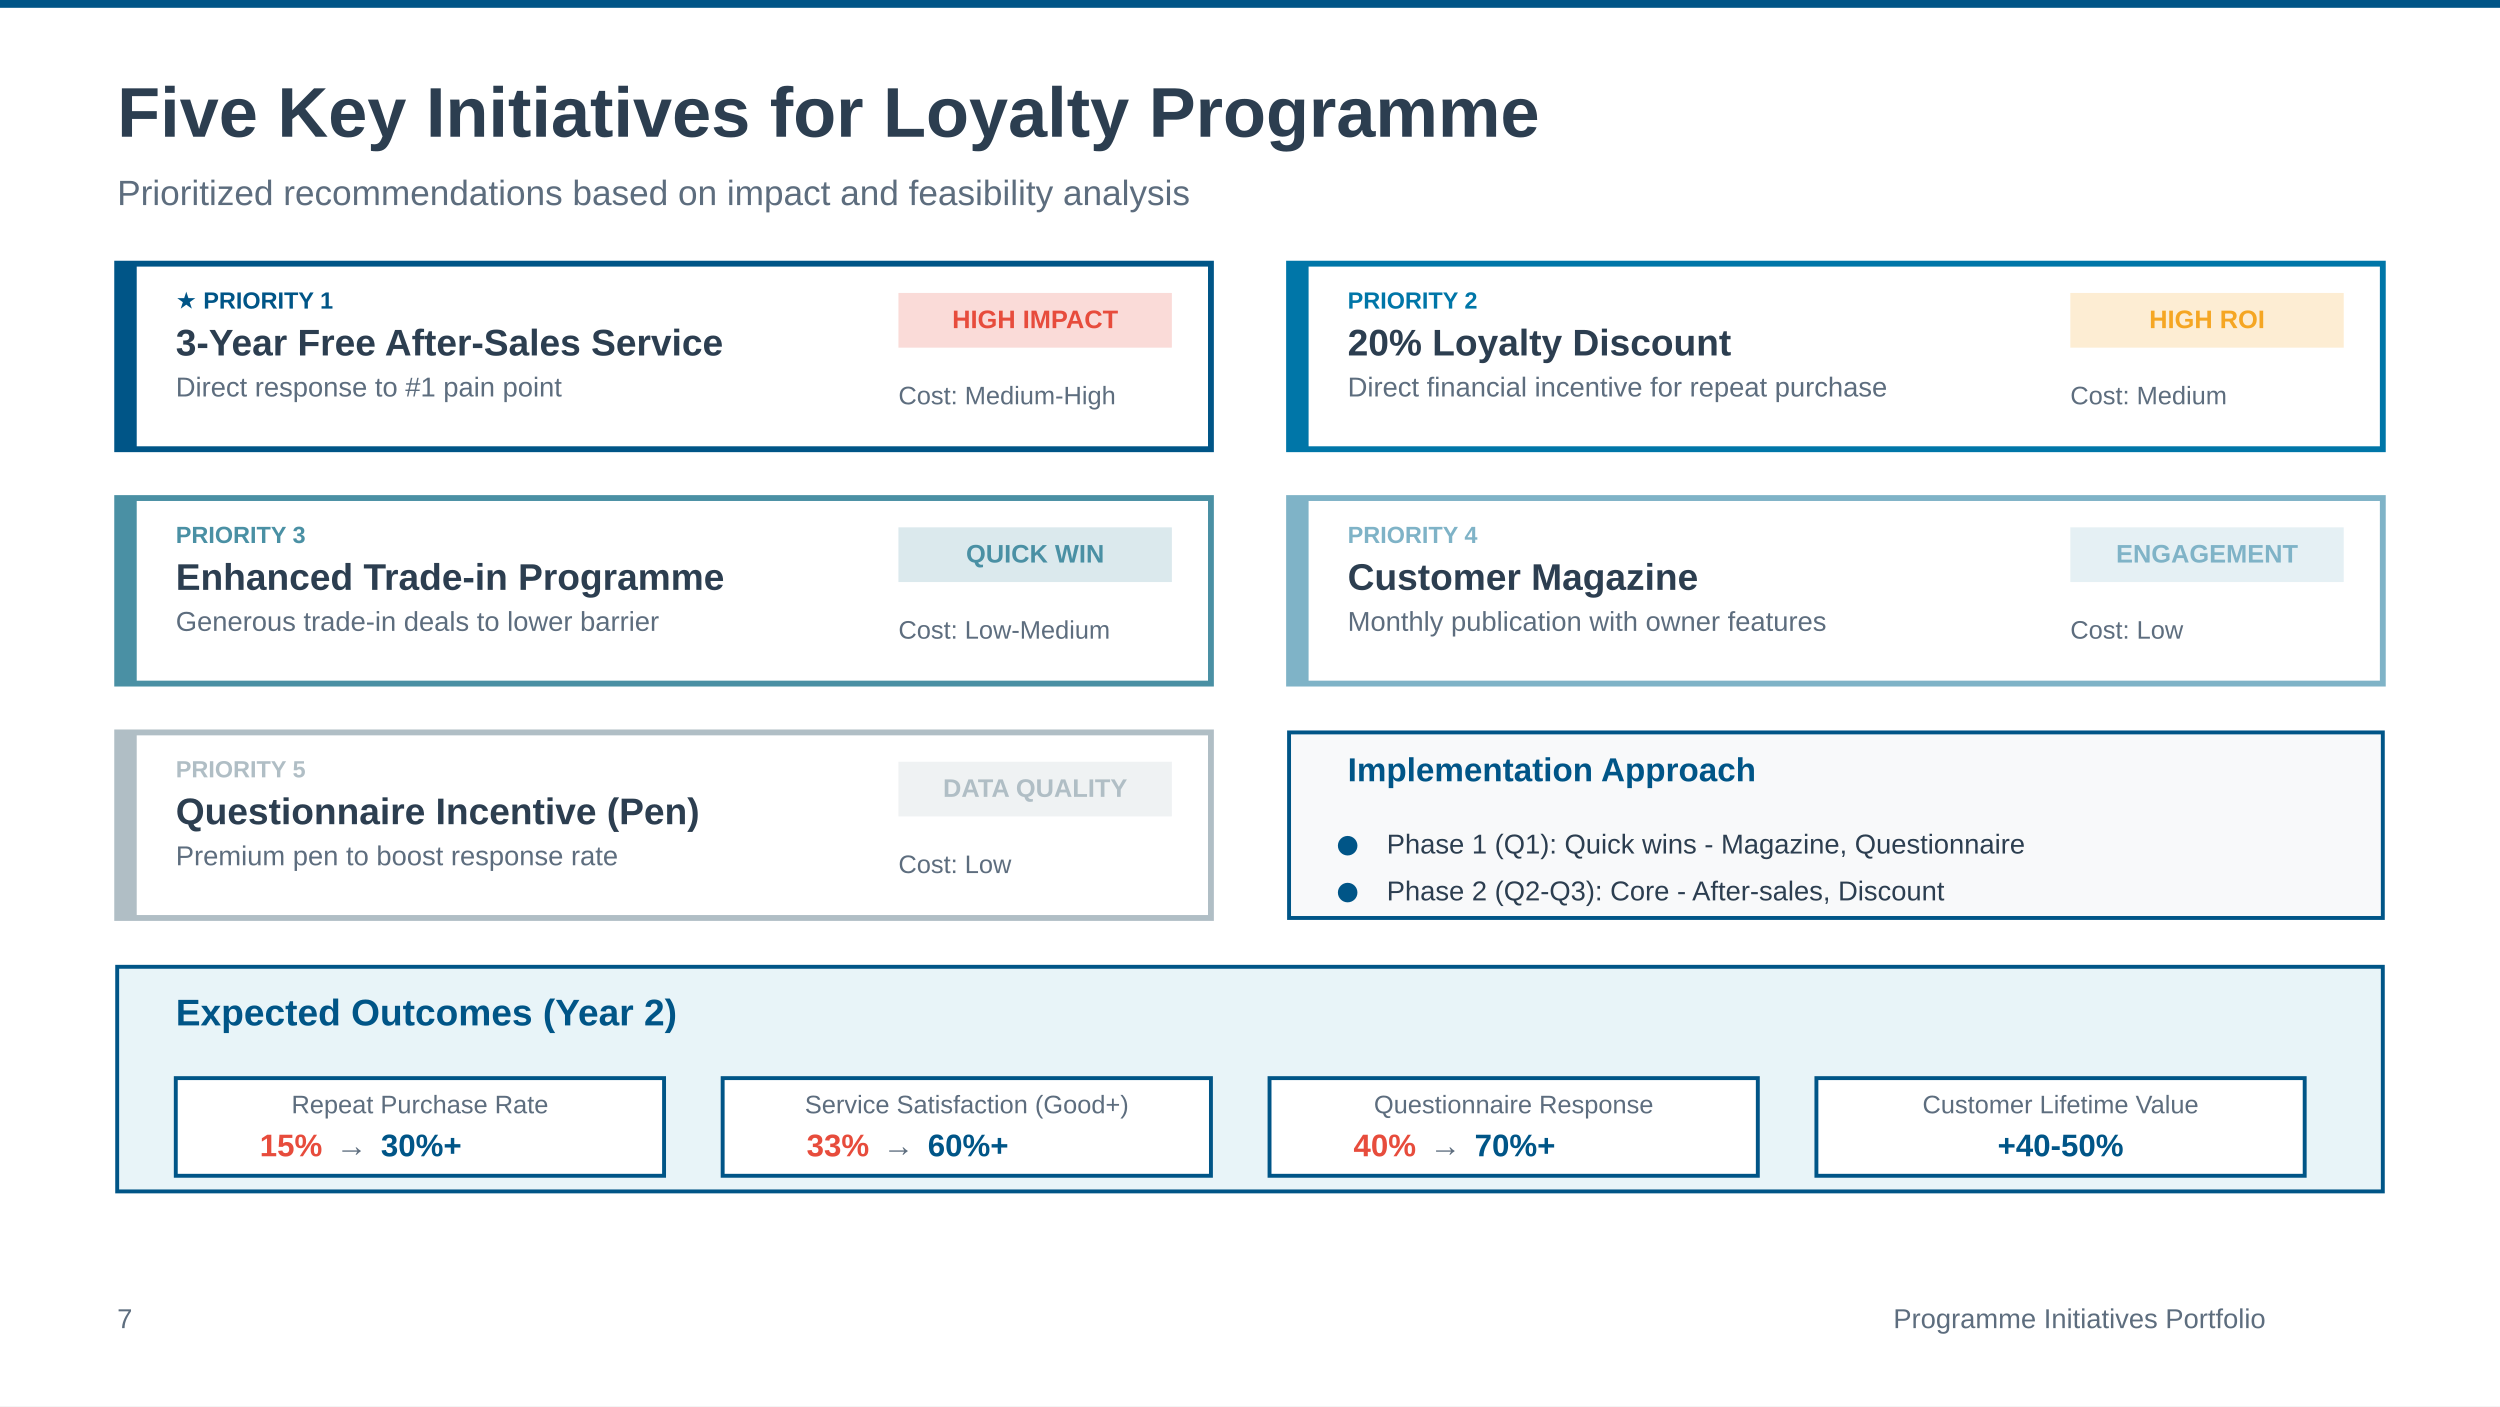
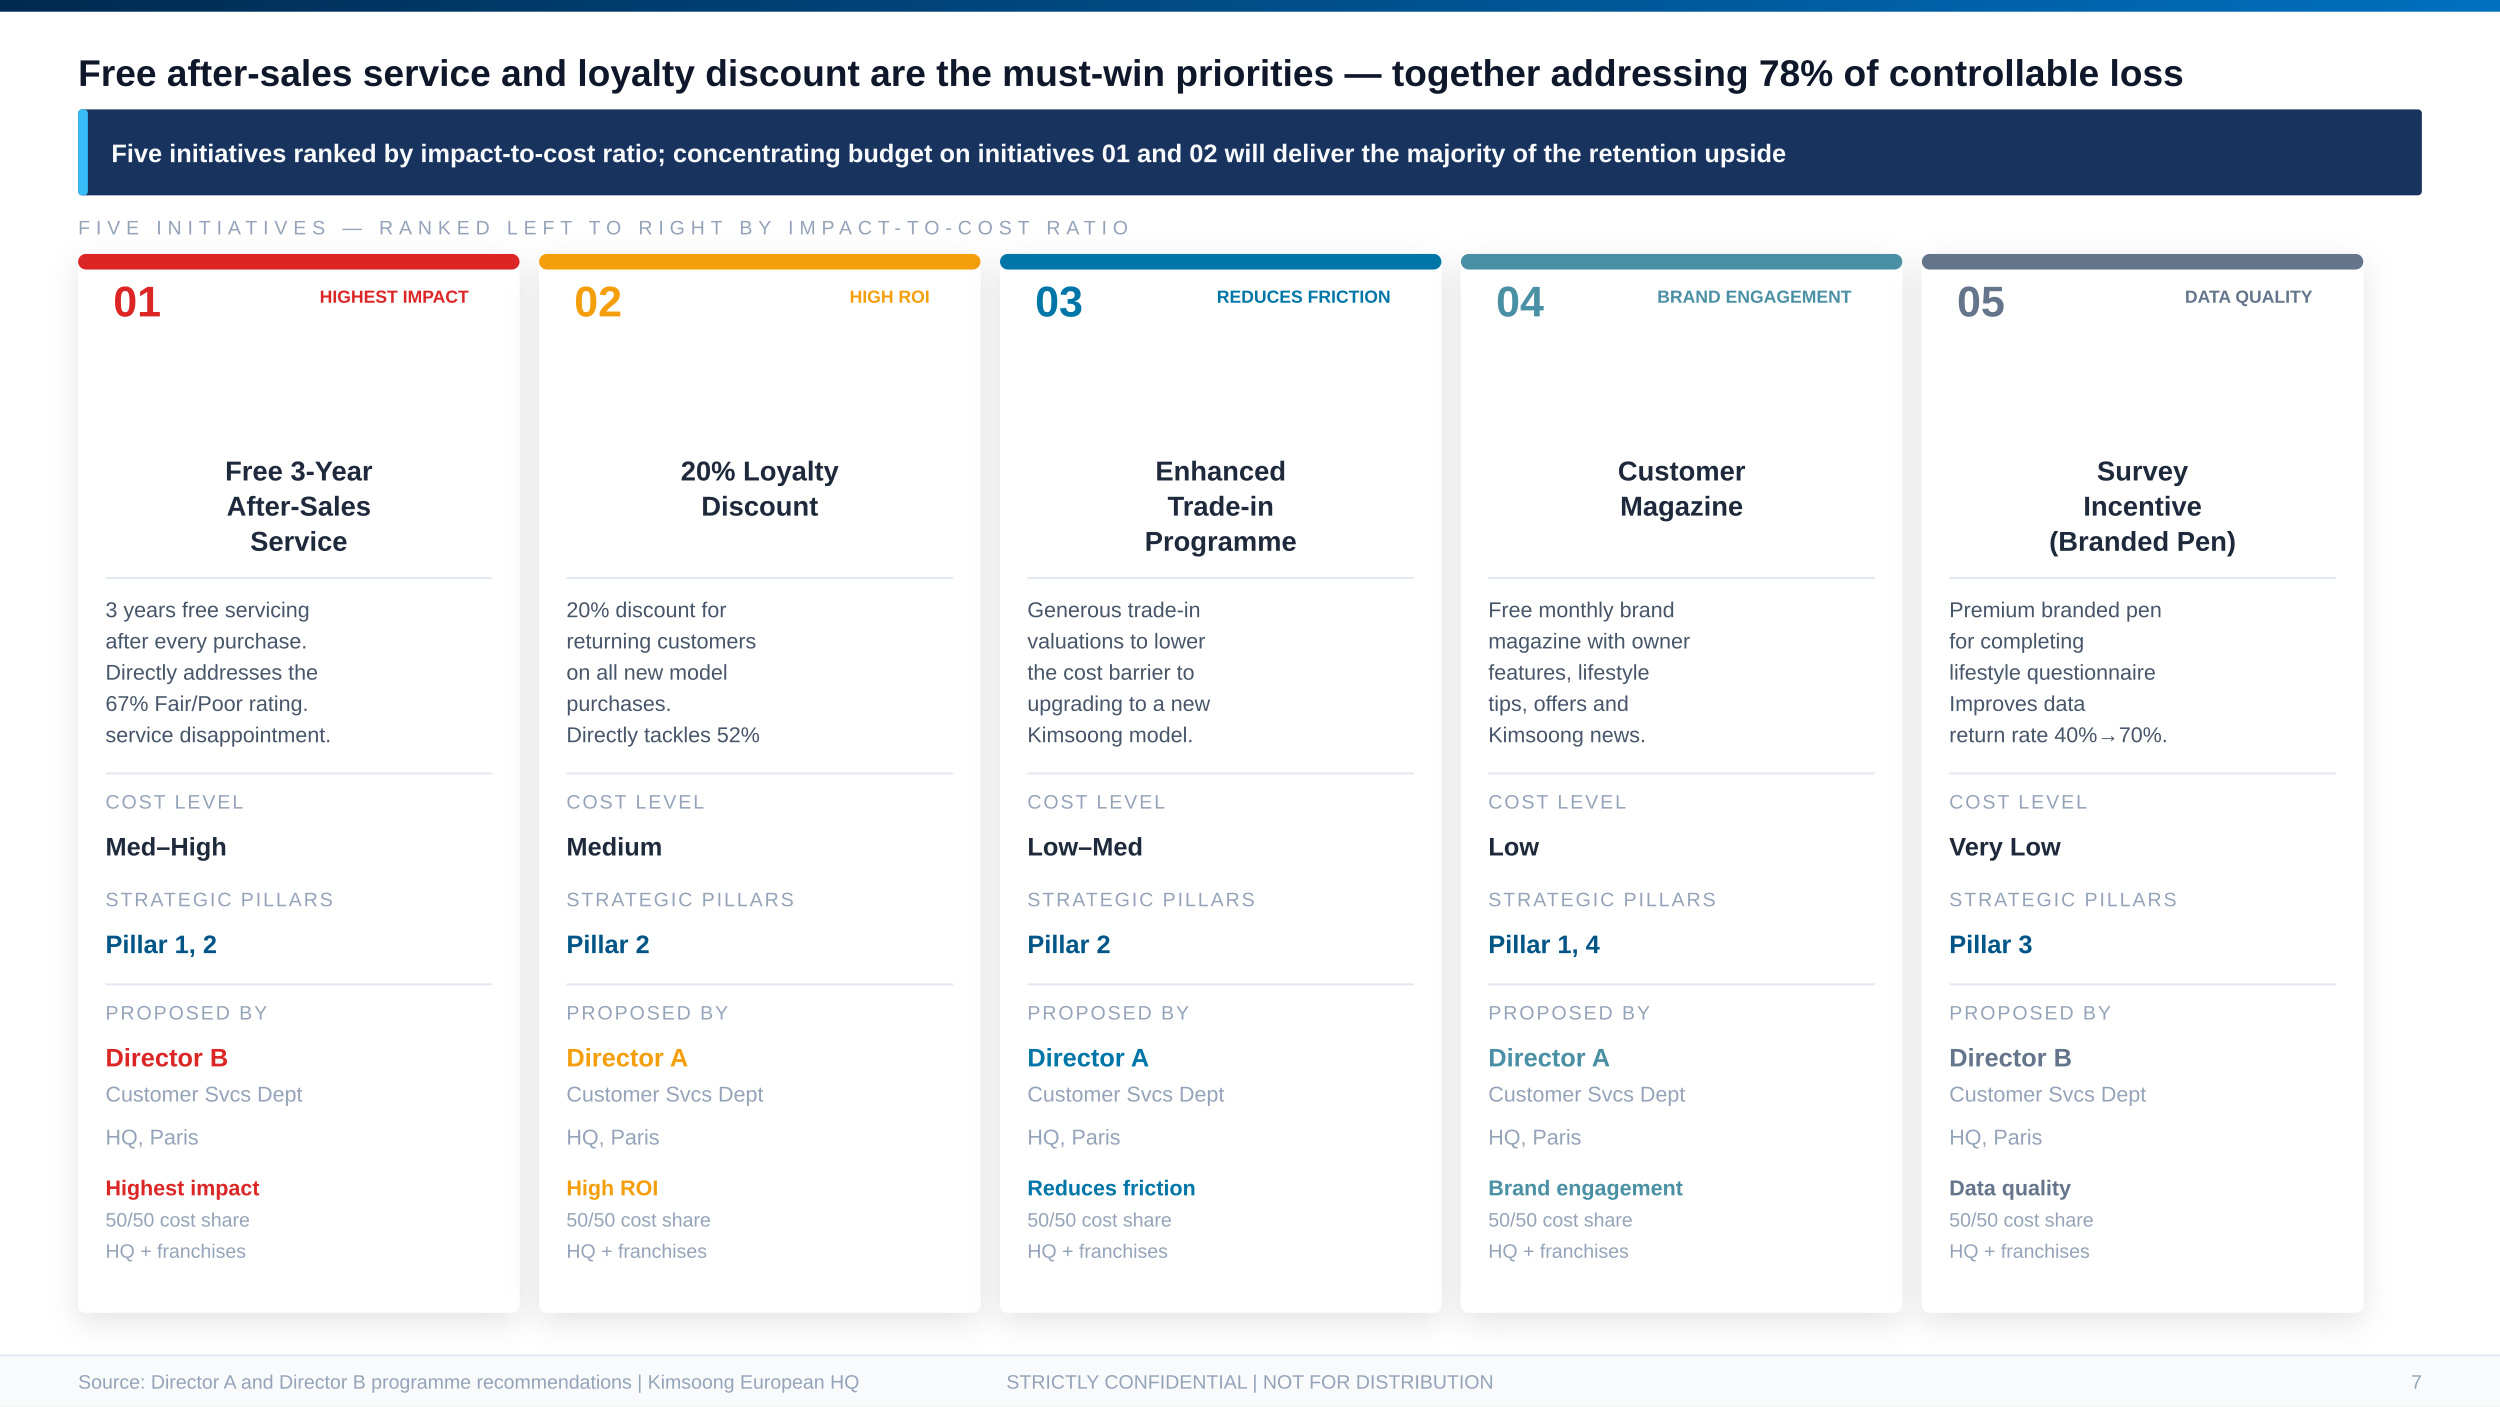
<svg xmlns="http://www.w3.org/2000/svg" viewBox="0 0 1280 720" width="1280" height="720">
+   <defs>
+     <linearGradient id="topGrad" x1="0%" y1="0%" x2="100%" y2="0%">
+       <stop offset="0%" stop-color="#002A50" />
+       <stop offset="100%" stop-color="#0070C0" />
+     </linearGradient>
+     <filter id="shadow" x="-10%" y="-10%" width="130%" height="140%">
+       <feGaussianBlur in="SourceAlpha" stdDeviation="8" />
+       <feOffset dx="0" dy="5" result="ob" />
+       <feFlood flood-color="#000000" flood-opacity="0.11" result="sc" />
+       <feComposite in="sc" in2="ob" operator="in" result="s" />
+       <feMerge>
+         <feMergeNode in="s" />
+         <feMergeNode in="SourceGraphic" />
+       </feMerge>
+     </filter>
+     <filter id="deepShadow" x="-10%" y="-10%" width="130%" height="140%">
+       <feGaussianBlur in="SourceAlpha" stdDeviation="14" />
+       <feOffset dx="0" dy="7" result="ob" />
+       <feFlood flood-color="#000000" flood-opacity="0.14" result="sc" />
+       <feComposite in="sc" in2="ob" operator="in" result="s" />
+       <feMerge>
+         <feMergeNode in="s" />
+         <feMergeNode in="SourceGraphic" />
+       </feMerge>
+     </filter>
+     <filter id="bubbleShadow" x="-30%" y="-30%" width="160%" height="160%">
+       <feGaussianBlur in="SourceAlpha" stdDeviation="6" />
+       <feOffset dx="0" dy="3" result="ob" />
+       <feFlood flood-color="#000000" flood-opacity="0.20" result="sc" />
+       <feComposite in="sc" in2="ob" operator="in" result="s" />
+       <feMerge>
+         <feMergeNode in="s" />
+         <feMergeNode in="SourceGraphic" />
+       </feMerge>
+     </filter>
+   </defs>
  <rect width="1280" height="720" fill="#FFFFFF" />
-   <rect x="0" y="0" width="1280" height="4" fill="#005587" />
-   <text x="60" y="70" font-family="Arial, sans-serif" font-size="36" font-weight="bold" fill="#2C3E50">
-     <tspan>Five Key Initiatives for Loyalty Programme</tspan>
-   </text>
-   <text x="60" y="105" font-family="Arial, sans-serif" font-size="18" fill="#5D6D7E">
-     <tspan>Prioritized recommendations based on impact and feasibility analysis</tspan>
-   </text>
-   <rect x="60" y="135" width="560" height="95" fill="#FFFFFF" stroke="#005587" stroke-width="3" />
-   <rect x="60" y="135" width="10" height="95" fill="#005587" />
-   <text x="90" y="158" font-family="Arial, sans-serif" font-size="12" font-weight="bold" fill="#005587">
-     <tspan>★ PRIORITY 1</tspan>
-   </text>
-   <text x="90" y="182" font-family="Arial, sans-serif" font-size="19" font-weight="bold" fill="#2C3E50">
-     <tspan>3-Year Free After-Sales Service</tspan>
-   </text>
-   <text x="90" y="203" font-family="Arial, sans-serif" font-size="14" fill="#5D6D7E">
-     <tspan>Direct response to #1 pain point</tspan>
-   </text>
-   <rect x="460" y="150" width="140" height="28" fill="#E74C3C" opacity="0.2" />
-   <text x="530" y="168" font-family="Arial, sans-serif" font-size="13" font-weight="bold" fill="#E74C3C" text-anchor="middle">
-     <tspan>HIGH IMPACT</tspan>
-   </text>
-   <text x="460" y="207" font-family="Arial, sans-serif" font-size="13" fill="#5D6D7E">
-     <tspan>Cost: Medium-High</tspan>
-   </text>
-   <rect x="660" y="135" width="560" height="95" fill="#FFFFFF" stroke="#0076A8" stroke-width="3" />
-   <rect x="660" y="135" width="10" height="95" fill="#0076A8" />
-   <text x="690" y="158" font-family="Arial, sans-serif" font-size="12" font-weight="bold" fill="#0076A8">
-     <tspan>PRIORITY 2</tspan>
-   </text>
-   <text x="690" y="182" font-family="Arial, sans-serif" font-size="19" font-weight="bold" fill="#2C3E50">
-     <tspan>20% Loyalty Discount</tspan>
-   </text>
-   <text x="690" y="203" font-family="Arial, sans-serif" font-size="14" fill="#5D6D7E">
-     <tspan>Direct financial incentive for repeat purchase</tspan>
-   </text>
-   <rect x="1060" y="150" width="140" height="28" fill="#F5A623" opacity="0.2" />
-   <text x="1130" y="168" font-family="Arial, sans-serif" font-size="13" font-weight="bold" fill="#F5A623" text-anchor="middle">
-     <tspan>HIGH ROI</tspan>
-   </text>
-   <text x="1060" y="207" font-family="Arial, sans-serif" font-size="13" fill="#5D6D7E">
-     <tspan>Cost: Medium</tspan>
-   </text>
-   <rect x="60" y="255" width="560" height="95" fill="#FFFFFF" stroke="#4A90A4" stroke-width="3" />
-   <rect x="60" y="255" width="10" height="95" fill="#4A90A4" />
-   <text x="90" y="278" font-family="Arial, sans-serif" font-size="12" font-weight="bold" fill="#4A90A4">
-     <tspan>PRIORITY 3</tspan>
-   </text>
-   <text x="90" y="302" font-family="Arial, sans-serif" font-size="19" font-weight="bold" fill="#2C3E50">
-     <tspan>Enhanced Trade-in Programme</tspan>
-   </text>
-   <text x="90" y="323" font-family="Arial, sans-serif" font-size="14" fill="#5D6D7E">
-     <tspan>Generous trade-in deals to lower barrier</tspan>
-   </text>
-   <rect x="460" y="270" width="140" height="28" fill="#4A90A4" opacity="0.2" />
-   <text x="530" y="288" font-family="Arial, sans-serif" font-size="13" font-weight="bold" fill="#4A90A4" text-anchor="middle">
-     <tspan>QUICK WIN</tspan>
-   </text>
-   <text x="460" y="327" font-family="Arial, sans-serif" font-size="13" fill="#5D6D7E">
-     <tspan>Cost: Low-Medium</tspan>
-   </text>
-   <rect x="660" y="255" width="560" height="95" fill="#FFFFFF" stroke="#7FB3C7" stroke-width="3" />
-   <rect x="660" y="255" width="10" height="95" fill="#7FB3C7" />
-   <text x="690" y="278" font-family="Arial, sans-serif" font-size="12" font-weight="bold" fill="#7FB3C7">
-     <tspan>PRIORITY 4</tspan>
-   </text>
-   <text x="690" y="302" font-family="Arial, sans-serif" font-size="19" font-weight="bold" fill="#2C3E50">
-     <tspan>Customer Magazine</tspan>
-   </text>
-   <text x="690" y="323" font-family="Arial, sans-serif" font-size="14" fill="#5D6D7E">
-     <tspan>Monthly publication with owner features</tspan>
-   </text>
-   <rect x="1060" y="270" width="140" height="28" fill="#7FB3C7" opacity="0.2" />
-   <text x="1130" y="288" font-family="Arial, sans-serif" font-size="13" font-weight="bold" fill="#7FB3C7" text-anchor="middle">
-     <tspan>ENGAGEMENT</tspan>
-   </text>
-   <text x="1060" y="327" font-family="Arial, sans-serif" font-size="13" fill="#5D6D7E">
-     <tspan>Cost: Low</tspan>
-   </text>
-   <rect x="60" y="375" width="560" height="95" fill="#FFFFFF" stroke="#B0BEC5" stroke-width="3" />
-   <rect x="60" y="375" width="10" height="95" fill="#B0BEC5" />
-   <text x="90" y="398" font-family="Arial, sans-serif" font-size="12" font-weight="bold" fill="#B0BEC5">
-     <tspan>PRIORITY 5</tspan>
-   </text>
-   <text x="90" y="422" font-family="Arial, sans-serif" font-size="19" font-weight="bold" fill="#2C3E50">
-     <tspan>Questionnaire Incentive (Pen)</tspan>
-   </text>
-   <text x="90" y="443" font-family="Arial, sans-serif" font-size="14" fill="#5D6D7E">
-     <tspan>Premium pen to boost response rate</tspan>
-   </text>
-   <rect x="460" y="390" width="140" height="28" fill="#B0BEC5" opacity="0.2" />
-   <text x="530" y="408" font-family="Arial, sans-serif" font-size="13" font-weight="bold" fill="#B0BEC5" text-anchor="middle">
-     <tspan>DATA QUALITY</tspan>
-   </text>
-   <text x="460" y="447" font-family="Arial, sans-serif" font-size="13" fill="#5D6D7E">
-     <tspan>Cost: Low</tspan>
-   </text>
-   <rect x="660" y="375" width="560" height="95" fill="#F8F9FA" stroke="#005587" stroke-width="2" />
-   <text x="690" y="400" font-family="Arial, sans-serif" font-size="17" font-weight="bold" fill="#005587">
-     <tspan>Implementation Approach</tspan>
-   </text>
-   <circle cx="690" cy="433" r="5" fill="#005587" />
-   <text x="710" y="437" font-family="Arial, sans-serif" font-size="14" fill="#2C3E50">
-     <tspan>Phase 1 (Q1): Quick wins - Magazine, Questionnaire</tspan>
-   </text>
-   <circle cx="690" cy="457" r="5" fill="#005587" />
-   <text x="710" y="461" font-family="Arial, sans-serif" font-size="14" fill="#2C3E50">
-     <tspan>Phase 2 (Q2-Q3): Core - After-sales, Discount</tspan>
-   </text>
-   <rect x="60" y="495" width="1160" height="115" fill="#E8F4F8" stroke="#005587" stroke-width="2" />
-   <text x="90" y="525" font-family="Arial, sans-serif" font-size="19" font-weight="bold" fill="#005587">
-     <tspan>Expected Outcomes (Year 2)</tspan>
-   </text>
-   <rect x="90" y="552" width="250" height="50" fill="#FFFFFF" stroke="#005587" stroke-width="2" />
-   <text x="215" y="570" font-family="Arial, sans-serif" font-size="13" fill="#5D6D7E" text-anchor="middle">
-     <tspan>Repeat Purchase Rate</tspan>
-   </text>
-   <text x="165" y="592" font-family="Arial, sans-serif" font-size="16" font-weight="bold" fill="#E74C3C" text-anchor="end">
-     <tspan>15%</tspan>
-   </text>
-   <text x="180" y="592" font-family="Arial, sans-serif" font-size="16" fill="#5D6D7E" text-anchor="middle">
-     <tspan>→</tspan>
-   </text>
-   <text x="195" y="592" font-family="Arial, sans-serif" font-size="16" font-weight="bold" fill="#005587" text-anchor="start">
-     <tspan>30%+</tspan>
-   </text>
-   <rect x="370" y="552" width="250" height="50" fill="#FFFFFF" stroke="#005587" stroke-width="2" />
-   <text x="495" y="570" font-family="Arial, sans-serif" font-size="13" fill="#5D6D7E" text-anchor="middle">
-     <tspan>Service Satisfaction (Good+)</tspan>
-   </text>
-   <text x="445" y="592" font-family="Arial, sans-serif" font-size="16" font-weight="bold" fill="#E74C3C" text-anchor="end">
-     <tspan>33%</tspan>
-   </text>
-   <text x="460" y="592" font-family="Arial, sans-serif" font-size="16" fill="#5D6D7E" text-anchor="middle">
-     <tspan>→</tspan>
-   </text>
-   <text x="475" y="592" font-family="Arial, sans-serif" font-size="16" font-weight="bold" fill="#005587" text-anchor="start">
-     <tspan>60%+</tspan>
-   </text>
-   <rect x="650" y="552" width="250" height="50" fill="#FFFFFF" stroke="#005587" stroke-width="2" />
-   <text x="775" y="570" font-family="Arial, sans-serif" font-size="13" fill="#5D6D7E" text-anchor="middle">
-     <tspan>Questionnaire Response</tspan>
-   </text>
-   <text x="725" y="592" font-family="Arial, sans-serif" font-size="16" font-weight="bold" fill="#E74C3C" text-anchor="end">
-     <tspan>40%</tspan>
-   </text>
-   <text x="740" y="592" font-family="Arial, sans-serif" font-size="16" fill="#5D6D7E" text-anchor="middle">
-     <tspan>→</tspan>
-   </text>
-   <text x="755" y="592" font-family="Arial, sans-serif" font-size="16" font-weight="bold" fill="#005587" text-anchor="start">
-     <tspan>70%+</tspan>
-   </text>
-   <rect x="930" y="552" width="250" height="50" fill="#FFFFFF" stroke="#005587" stroke-width="2" />
-   <text x="1055" y="570" font-family="Arial, sans-serif" font-size="13" fill="#5D6D7E" text-anchor="middle">
-     <tspan>Customer Lifetime Value</tspan>
-   </text>
-   <text x="1055" y="592" font-family="Arial, sans-serif" font-size="16" font-weight="bold" fill="#005587" text-anchor="middle">
-     <tspan>+40-50%</tspan>
-   </text>
-   <text x="60" y="680" font-family="Arial, sans-serif" font-size="14" fill="#5D6D7E">
-     <tspan>7</tspan>
-   </text>
-   <text x="1160" y="680" font-family="Arial, sans-serif" font-size="14" fill="#5D6D7E" text-anchor="end">
-     <tspan>Programme Initiatives Portfolio</tspan>
-   </text>
+   <rect x="0" y="0" width="1280" height="6" fill="url(#topGrad)" />
+   <text x="40" y="44" font-family="Arial, sans-serif" font-size="19" font-weight="bold" fill="#0F172A">Free after-sales service and loyalty discount are the must-win priorities — together addressing 78% of controllable loss</text>
+   <rect x="40" y="56" width="1200" height="44" rx="2" fill="#18345E" />
+   <rect x="40" y="56" width="5" height="44" rx="2" fill="#38BDF8" />
+   <text x="57" y="83" font-family="Arial, sans-serif" font-size="13" font-weight="bold" fill="#F8FAFC">Five initiatives ranked by impact-to-cost ratio; concentrating budget on initiatives 01 and 02 will deliver the majority of the retention upside</text>
+   <text x="40" y="120" font-family="Arial, sans-serif" font-size="10" fill="#94A3B8" letter-spacing="3">FIVE INITIATIVES  —  RANKED LEFT TO RIGHT BY IMPACT-TO-COST RATIO</text>
+   <rect x="40" y="130" width="226" height="542" rx="4" fill="#FFFFFF" filter="url(#shadow)" />
+   <rect x="40" y="130" width="226" height="8" rx="4" fill="#DC2626" />
+   <text x="58" y="162" font-family="Arial, sans-serif" font-size="22" font-weight="bold" fill="#DC2626">01</text>
+   <text x="240" y="155" font-family="Arial, sans-serif" font-size="9" fill="#DC2626" font-weight="bold" text-anchor="end">HIGHEST IMPACT</text>
+   <use data-icon="cog" x="135" y="172" width="36" height="36" fill="#DC2626" />
+   <text x="153" y="246" font-family="Arial, sans-serif" font-size="14" font-weight="bold" fill="#1E293B" text-anchor="middle">Free 3-Year</text>
+   <text x="153" y="264" font-family="Arial, sans-serif" font-size="14" font-weight="bold" fill="#1E293B" text-anchor="middle">After-Sales</text>
+   <text x="153" y="282" font-family="Arial, sans-serif" font-size="14" font-weight="bold" fill="#1E293B" text-anchor="middle">Service</text>
+   <line x1="54" y1="296" x2="252" y2="296" stroke="#E2E8F0" stroke-width="1" />
+   <text x="54" y="316" font-family="Arial, sans-serif" font-size="11" fill="#475569">3 years free servicing</text>
+   <text x="54" y="332" font-family="Arial, sans-serif" font-size="11" fill="#475569">after every purchase.</text>
+   <text x="54" y="348" font-family="Arial, sans-serif" font-size="11" fill="#475569">Directly addresses the</text>
+   <text x="54" y="364" font-family="Arial, sans-serif" font-size="11" fill="#475569">67% Fair/Poor rating.</text>
+   <text x="54" y="380" font-family="Arial, sans-serif" font-size="11" fill="#475569">service disappointment.</text>
+   <line x1="54" y1="396" x2="252" y2="396" stroke="#E2E8F0" stroke-width="1" />
+   <text x="54" y="414" font-family="Arial, sans-serif" font-size="10" fill="#94A3B8" letter-spacing="1">COST LEVEL</text>
+   <text x="54" y="438" font-family="Arial, sans-serif" font-size="13" font-weight="bold" fill="#1E293B">Med–High</text>
+   <text x="54" y="464" font-family="Arial, sans-serif" font-size="10" fill="#94A3B8" letter-spacing="1">STRATEGIC PILLARS</text>
+   <text x="54" y="488" font-family="Arial, sans-serif" font-size="13" font-weight="bold" fill="#005587">Pillar 1, 2</text>
+   <line x1="54" y1="504" x2="252" y2="504" stroke="#E2E8F0" stroke-width="1" />
+   <text x="54" y="522" font-family="Arial, sans-serif" font-size="10" fill="#94A3B8" letter-spacing="1">PROPOSED BY</text>
+   <text x="54" y="546" font-family="Arial, sans-serif" font-size="13" font-weight="bold" fill="#DC2626">Director B</text>
+   <text x="54" y="564" font-family="Arial, sans-serif" font-size="11" fill="#94A3B8">Customer Svcs Dept</text>
+   <text x="54" y="586" font-family="Arial, sans-serif" font-size="11" fill="#94A3B8">HQ, Paris</text>
+   <text x="54" y="612" font-family="Arial, sans-serif" font-size="11" fill="#DC2626" font-weight="bold">Highest impact</text>
+   <text x="54" y="628" font-family="Arial, sans-serif" font-size="10" fill="#94A3B8">50/50 cost share</text>
+   <text x="54" y="644" font-family="Arial, sans-serif" font-size="10" fill="#94A3B8">HQ + franchises</text>
+   <rect x="276" y="130" width="226" height="542" rx="4" fill="#FFFFFF" filter="url(#shadow)" />
+   <rect x="276" y="130" width="226" height="8" rx="4" fill="#F59E0B" />
+   <text x="294" y="162" font-family="Arial, sans-serif" font-size="22" font-weight="bold" fill="#F59E0B">02</text>
+   <text x="476" y="155" font-family="Arial, sans-serif" font-size="9" fill="#F59E0B" font-weight="bold" text-anchor="end">HIGH ROI</text>
+   <use data-icon="dollar" x="371" y="172" width="36" height="36" fill="#F59E0B" />
+   <text x="389" y="246" font-family="Arial, sans-serif" font-size="14" font-weight="bold" fill="#1E293B" text-anchor="middle">20% Loyalty</text>
+   <text x="389" y="264" font-family="Arial, sans-serif" font-size="14" font-weight="bold" fill="#1E293B" text-anchor="middle">Discount</text>
+   <line x1="290" y1="296" x2="488" y2="296" stroke="#E2E8F0" stroke-width="1" />
+   <text x="290" y="316" font-family="Arial, sans-serif" font-size="11" fill="#475569">20% discount for</text>
+   <text x="290" y="332" font-family="Arial, sans-serif" font-size="11" fill="#475569">returning customers</text>
+   <text x="290" y="348" font-family="Arial, sans-serif" font-size="11" fill="#475569">on all new model</text>
+   <text x="290" y="364" font-family="Arial, sans-serif" font-size="11" fill="#475569">purchases.</text>
+   <text x="290" y="380" font-family="Arial, sans-serif" font-size="11" fill="#475569">Directly tackles 52%</text>
+   <line x1="290" y1="396" x2="488" y2="396" stroke="#E2E8F0" stroke-width="1" />
+   <text x="290" y="414" font-family="Arial, sans-serif" font-size="10" fill="#94A3B8" letter-spacing="1">COST LEVEL</text>
+   <text x="290" y="438" font-family="Arial, sans-serif" font-size="13" font-weight="bold" fill="#1E293B">Medium</text>
+   <text x="290" y="464" font-family="Arial, sans-serif" font-size="10" fill="#94A3B8" letter-spacing="1">STRATEGIC PILLARS</text>
+   <text x="290" y="488" font-family="Arial, sans-serif" font-size="13" font-weight="bold" fill="#005587">Pillar 2</text>
+   <line x1="290" y1="504" x2="488" y2="504" stroke="#E2E8F0" stroke-width="1" />
+   <text x="290" y="522" font-family="Arial, sans-serif" font-size="10" fill="#94A3B8" letter-spacing="1">PROPOSED BY</text>
+   <text x="290" y="546" font-family="Arial, sans-serif" font-size="13" font-weight="bold" fill="#F59E0B">Director A</text>
+   <text x="290" y="564" font-family="Arial, sans-serif" font-size="11" fill="#94A3B8">Customer Svcs Dept</text>
+   <text x="290" y="586" font-family="Arial, sans-serif" font-size="11" fill="#94A3B8">HQ, Paris</text>
+   <text x="290" y="612" font-family="Arial, sans-serif" font-size="11" fill="#F59E0B" font-weight="bold">High ROI</text>
+   <text x="290" y="628" font-family="Arial, sans-serif" font-size="10" fill="#94A3B8">50/50 cost share</text>
+   <text x="290" y="644" font-family="Arial, sans-serif" font-size="10" fill="#94A3B8">HQ + franchises</text>
+   <rect x="512" y="130" width="226" height="542" rx="4" fill="#FFFFFF" filter="url(#shadow)" />
+   <rect x="512" y="130" width="226" height="8" rx="4" fill="#0076A8" />
+   <text x="530" y="162" font-family="Arial, sans-serif" font-size="22" font-weight="bold" fill="#0076A8">03</text>
+   <text x="712" y="155" font-family="Arial, sans-serif" font-size="9" fill="#0076A8" font-weight="bold" text-anchor="end">REDUCES FRICTION</text>
+   <use data-icon="arrow-trend-up" x="607" y="172" width="36" height="36" fill="#0076A8" />
+   <text x="625" y="246" font-family="Arial, sans-serif" font-size="14" font-weight="bold" fill="#1E293B" text-anchor="middle">Enhanced</text>
+   <text x="625" y="264" font-family="Arial, sans-serif" font-size="14" font-weight="bold" fill="#1E293B" text-anchor="middle">Trade-in</text>
+   <text x="625" y="282" font-family="Arial, sans-serif" font-size="14" font-weight="bold" fill="#1E293B" text-anchor="middle">Programme</text>
+   <line x1="526" y1="296" x2="724" y2="296" stroke="#E2E8F0" stroke-width="1" />
+   <text x="526" y="316" font-family="Arial, sans-serif" font-size="11" fill="#475569">Generous trade-in</text>
+   <text x="526" y="332" font-family="Arial, sans-serif" font-size="11" fill="#475569">valuations to lower</text>
+   <text x="526" y="348" font-family="Arial, sans-serif" font-size="11" fill="#475569">the cost barrier to</text>
+   <text x="526" y="364" font-family="Arial, sans-serif" font-size="11" fill="#475569">upgrading to a new</text>
+   <text x="526" y="380" font-family="Arial, sans-serif" font-size="11" fill="#475569">Kimsoong model.</text>
+   <line x1="526" y1="396" x2="724" y2="396" stroke="#E2E8F0" stroke-width="1" />
+   <text x="526" y="414" font-family="Arial, sans-serif" font-size="10" fill="#94A3B8" letter-spacing="1">COST LEVEL</text>
+   <text x="526" y="438" font-family="Arial, sans-serif" font-size="13" font-weight="bold" fill="#1E293B">Low–Med</text>
+   <text x="526" y="464" font-family="Arial, sans-serif" font-size="10" fill="#94A3B8" letter-spacing="1">STRATEGIC PILLARS</text>
+   <text x="526" y="488" font-family="Arial, sans-serif" font-size="13" font-weight="bold" fill="#005587">Pillar 2</text>
+   <line x1="526" y1="504" x2="724" y2="504" stroke="#E2E8F0" stroke-width="1" />
+   <text x="526" y="522" font-family="Arial, sans-serif" font-size="10" fill="#94A3B8" letter-spacing="1">PROPOSED BY</text>
+   <text x="526" y="546" font-family="Arial, sans-serif" font-size="13" font-weight="bold" fill="#0076A8">Director A</text>
+   <text x="526" y="564" font-family="Arial, sans-serif" font-size="11" fill="#94A3B8">Customer Svcs Dept</text>
+   <text x="526" y="586" font-family="Arial, sans-serif" font-size="11" fill="#94A3B8">HQ, Paris</text>
+   <text x="526" y="612" font-family="Arial, sans-serif" font-size="11" fill="#0076A8" font-weight="bold">Reduces friction</text>
+   <text x="526" y="628" font-family="Arial, sans-serif" font-size="10" fill="#94A3B8">50/50 cost share</text>
+   <text x="526" y="644" font-family="Arial, sans-serif" font-size="10" fill="#94A3B8">HQ + franchises</text>
+   <rect x="748" y="130" width="226" height="542" rx="4" fill="#FFFFFF" filter="url(#shadow)" />
+   <rect x="748" y="130" width="226" height="8" rx="4" fill="#4A90A4" />
+   <text x="766" y="162" font-family="Arial, sans-serif" font-size="22" font-weight="bold" fill="#4A90A4">04</text>
+   <text x="948" y="155" font-family="Arial, sans-serif" font-size="9" fill="#4A90A4" font-weight="bold" text-anchor="end">BRAND ENGAGEMENT</text>
+   <use data-icon="file" x="843" y="172" width="36" height="36" fill="#4A90A4" />
+   <text x="861" y="246" font-family="Arial, sans-serif" font-size="14" font-weight="bold" fill="#1E293B" text-anchor="middle">Customer</text>
+   <text x="861" y="264" font-family="Arial, sans-serif" font-size="14" font-weight="bold" fill="#1E293B" text-anchor="middle">Magazine</text>
+   <line x1="762" y1="296" x2="960" y2="296" stroke="#E2E8F0" stroke-width="1" />
+   <text x="762" y="316" font-family="Arial, sans-serif" font-size="11" fill="#475569">Free monthly brand</text>
+   <text x="762" y="332" font-family="Arial, sans-serif" font-size="11" fill="#475569">magazine with owner</text>
+   <text x="762" y="348" font-family="Arial, sans-serif" font-size="11" fill="#475569">features, lifestyle</text>
+   <text x="762" y="364" font-family="Arial, sans-serif" font-size="11" fill="#475569">tips, offers and</text>
+   <text x="762" y="380" font-family="Arial, sans-serif" font-size="11" fill="#475569">Kimsoong news.</text>
+   <line x1="762" y1="396" x2="960" y2="396" stroke="#E2E8F0" stroke-width="1" />
+   <text x="762" y="414" font-family="Arial, sans-serif" font-size="10" fill="#94A3B8" letter-spacing="1">COST LEVEL</text>
+   <text x="762" y="438" font-family="Arial, sans-serif" font-size="13" font-weight="bold" fill="#1E293B">Low</text>
+   <text x="762" y="464" font-family="Arial, sans-serif" font-size="10" fill="#94A3B8" letter-spacing="1">STRATEGIC PILLARS</text>
+   <text x="762" y="488" font-family="Arial, sans-serif" font-size="13" font-weight="bold" fill="#005587">Pillar 1, 4</text>
+   <line x1="762" y1="504" x2="960" y2="504" stroke="#E2E8F0" stroke-width="1" />
+   <text x="762" y="522" font-family="Arial, sans-serif" font-size="10" fill="#94A3B8" letter-spacing="1">PROPOSED BY</text>
+   <text x="762" y="546" font-family="Arial, sans-serif" font-size="13" font-weight="bold" fill="#4A90A4">Director A</text>
+   <text x="762" y="564" font-family="Arial, sans-serif" font-size="11" fill="#94A3B8">Customer Svcs Dept</text>
+   <text x="762" y="586" font-family="Arial, sans-serif" font-size="11" fill="#94A3B8">HQ, Paris</text>
+   <text x="762" y="612" font-family="Arial, sans-serif" font-size="11" fill="#4A90A4" font-weight="bold">Brand engagement</text>
+   <text x="762" y="628" font-family="Arial, sans-serif" font-size="10" fill="#94A3B8">50/50 cost share</text>
+   <text x="762" y="644" font-family="Arial, sans-serif" font-size="10" fill="#94A3B8">HQ + franchises</text>
+   <rect x="984" y="130" width="226" height="542" rx="4" fill="#FFFFFF" filter="url(#shadow)" />
+   <rect x="984" y="130" width="226" height="8" rx="4" fill="#64748B" />
+   <text x="1002" y="162" font-family="Arial, sans-serif" font-size="22" font-weight="bold" fill="#64748B">05</text>
+   <text x="1184" y="155" font-family="Arial, sans-serif" font-size="9" fill="#64748B" font-weight="bold" text-anchor="end">DATA QUALITY</text>
+   <use data-icon="circle-checkmark" x="1079" y="172" width="36" height="36" fill="#64748B" />
+   <text x="1097" y="246" font-family="Arial, sans-serif" font-size="14" font-weight="bold" fill="#1E293B" text-anchor="middle">Survey</text>
+   <text x="1097" y="264" font-family="Arial, sans-serif" font-size="14" font-weight="bold" fill="#1E293B" text-anchor="middle">Incentive</text>
+   <text x="1097" y="282" font-family="Arial, sans-serif" font-size="14" font-weight="bold" fill="#1E293B" text-anchor="middle">(Branded Pen)</text>
+   <line x1="998" y1="296" x2="1196" y2="296" stroke="#E2E8F0" stroke-width="1" />
+   <text x="998" y="316" font-family="Arial, sans-serif" font-size="11" fill="#475569">Premium branded pen</text>
+   <text x="998" y="332" font-family="Arial, sans-serif" font-size="11" fill="#475569">for completing</text>
+   <text x="998" y="348" font-family="Arial, sans-serif" font-size="11" fill="#475569">lifestyle questionnaire</text>
+   <text x="998" y="364" font-family="Arial, sans-serif" font-size="11" fill="#475569">Improves data</text>
+   <text x="998" y="380" font-family="Arial, sans-serif" font-size="11" fill="#475569">return rate 40%→70%.</text>
+   <line x1="998" y1="396" x2="1196" y2="396" stroke="#E2E8F0" stroke-width="1" />
+   <text x="998" y="414" font-family="Arial, sans-serif" font-size="10" fill="#94A3B8" letter-spacing="1">COST LEVEL</text>
+   <text x="998" y="438" font-family="Arial, sans-serif" font-size="13" font-weight="bold" fill="#1E293B">Very Low</text>
+   <text x="998" y="464" font-family="Arial, sans-serif" font-size="10" fill="#94A3B8" letter-spacing="1">STRATEGIC PILLARS</text>
+   <text x="998" y="488" font-family="Arial, sans-serif" font-size="13" font-weight="bold" fill="#005587">Pillar 3</text>
+   <line x1="998" y1="504" x2="1196" y2="504" stroke="#E2E8F0" stroke-width="1" />
+   <text x="998" y="522" font-family="Arial, sans-serif" font-size="10" fill="#94A3B8" letter-spacing="1">PROPOSED BY</text>
+   <text x="998" y="546" font-family="Arial, sans-serif" font-size="13" font-weight="bold" fill="#64748B">Director B</text>
+   <text x="998" y="564" font-family="Arial, sans-serif" font-size="11" fill="#94A3B8">Customer Svcs Dept</text>
+   <text x="998" y="586" font-family="Arial, sans-serif" font-size="11" fill="#94A3B8">HQ, Paris</text>
+   <text x="998" y="612" font-family="Arial, sans-serif" font-size="11" fill="#64748B" font-weight="bold">Data quality</text>
+   <text x="998" y="628" font-family="Arial, sans-serif" font-size="10" fill="#94A3B8">50/50 cost share</text>
+   <text x="998" y="644" font-family="Arial, sans-serif" font-size="10" fill="#94A3B8">HQ + franchises</text>
+   <rect x="0" y="694" width="1280" height="26" fill="#F8FAFC" />
+   <line x1="0" y1="694" x2="1280" y2="694" stroke="#E2E8F0" stroke-width="1" />
+   <text x="40" y="711" font-family="Arial, sans-serif" font-size="10" fill="#94A3B8">Source: Director A and Director B programme recommendations  |  Kimsoong European HQ</text>
+   <text x="640" y="711" font-family="Arial, sans-serif" font-size="10" fill="#94A3B8" text-anchor="middle">STRICTLY CONFIDENTIAL  |  NOT FOR DISTRIBUTION</text>
+   <text x="1240" y="711" font-family="Arial, sans-serif" font-size="10" fill="#94A3B8" text-anchor="end">7</text>
</svg>
